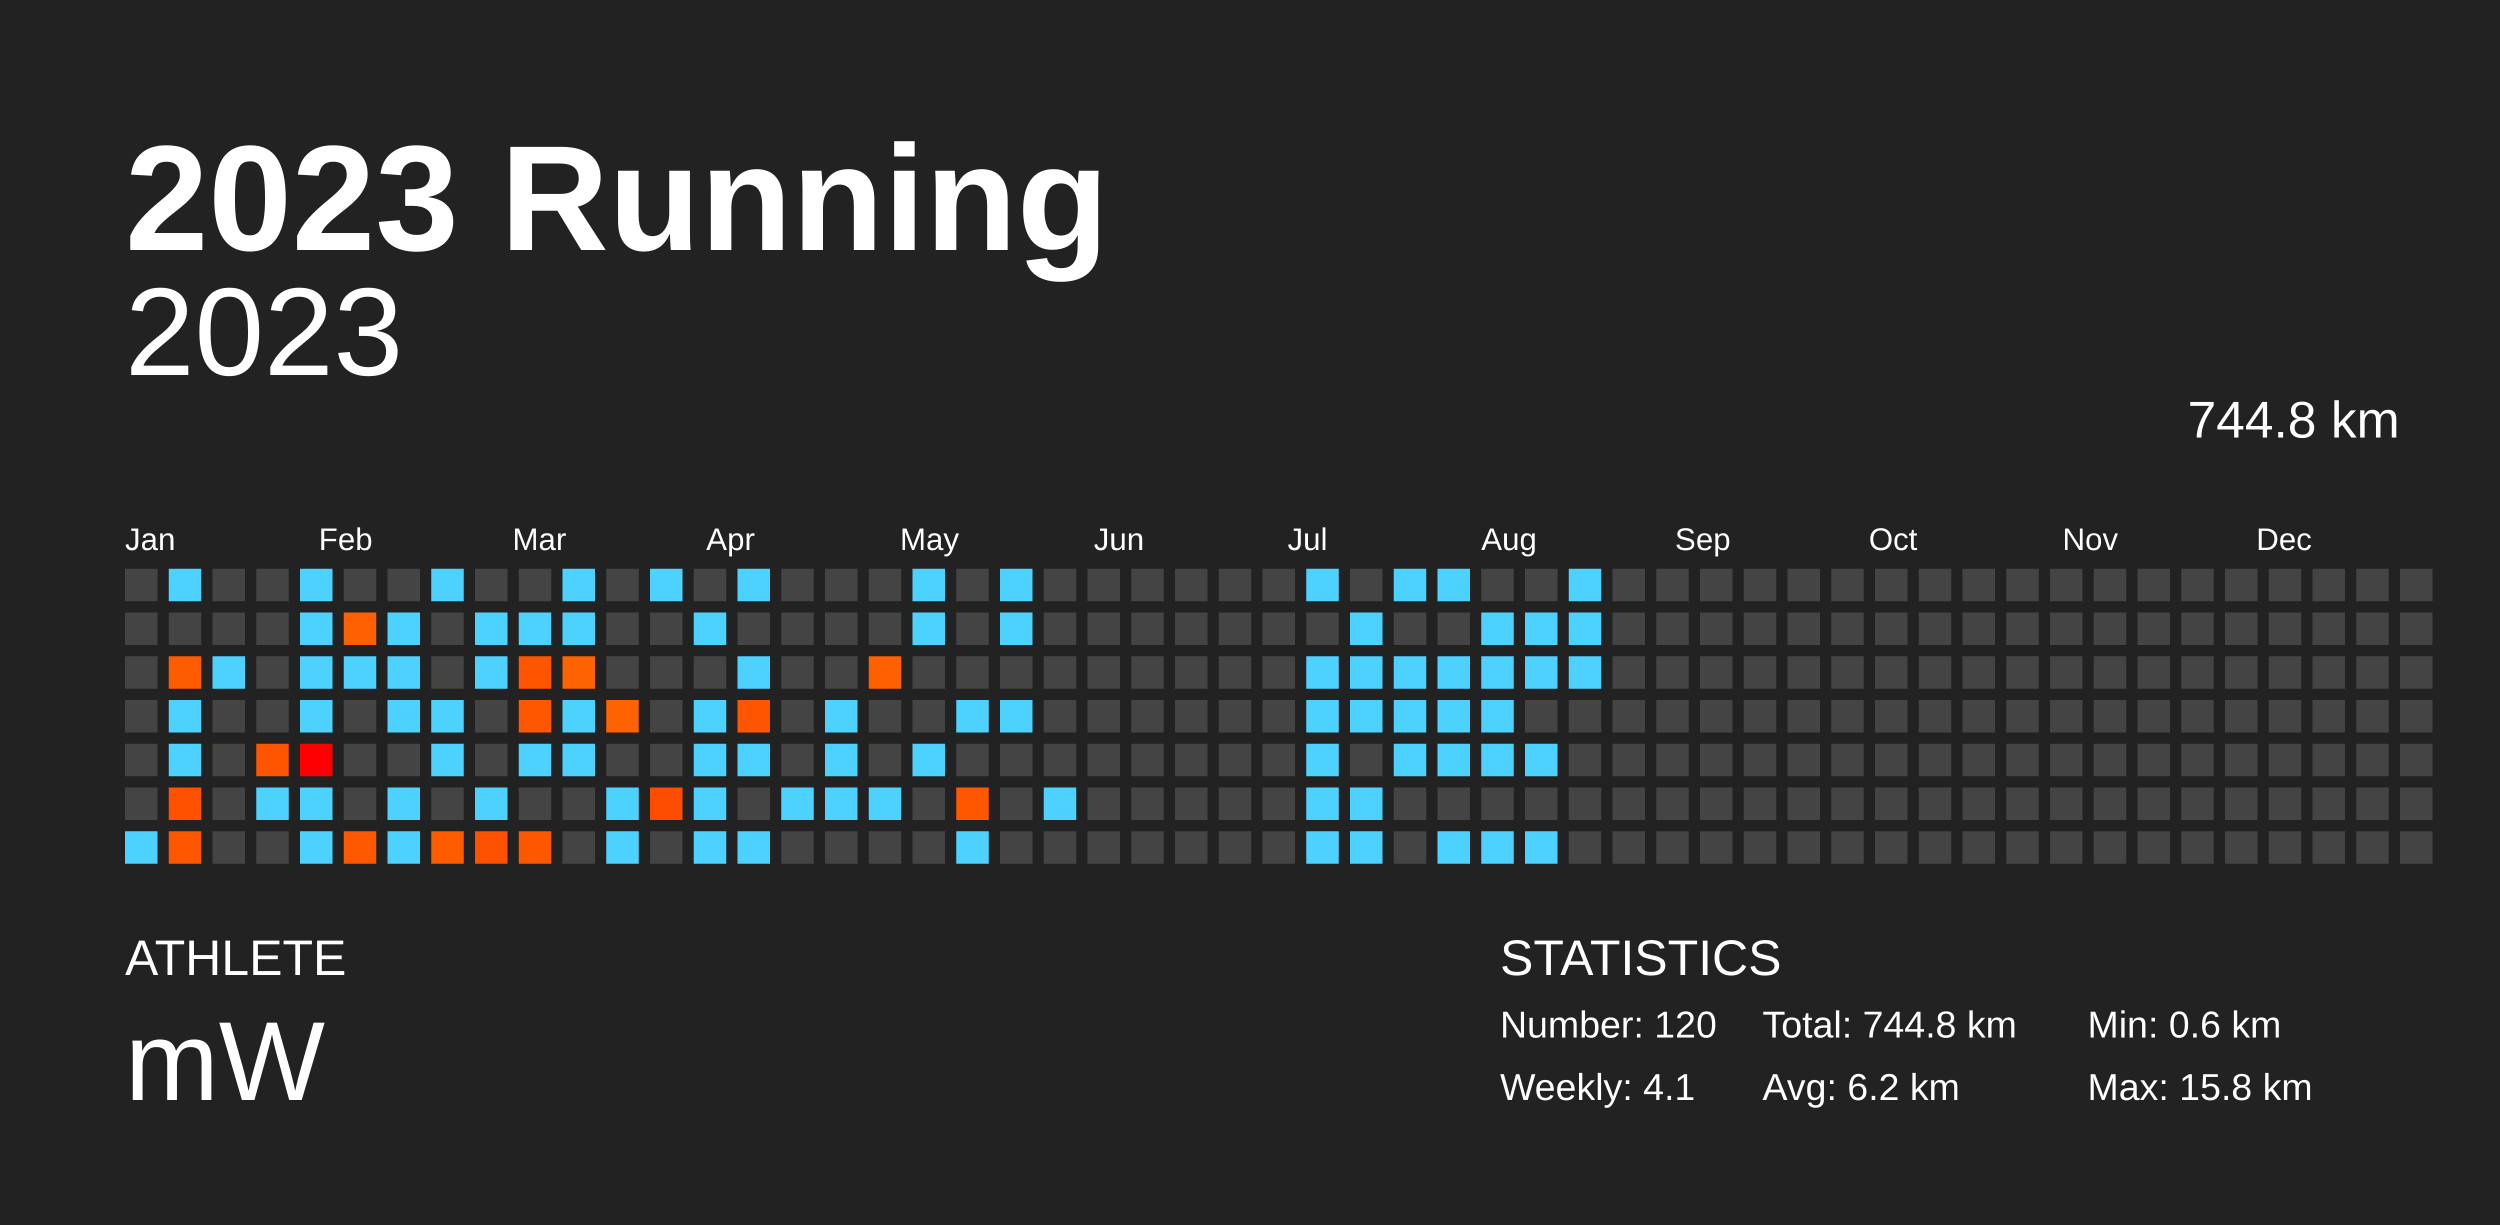
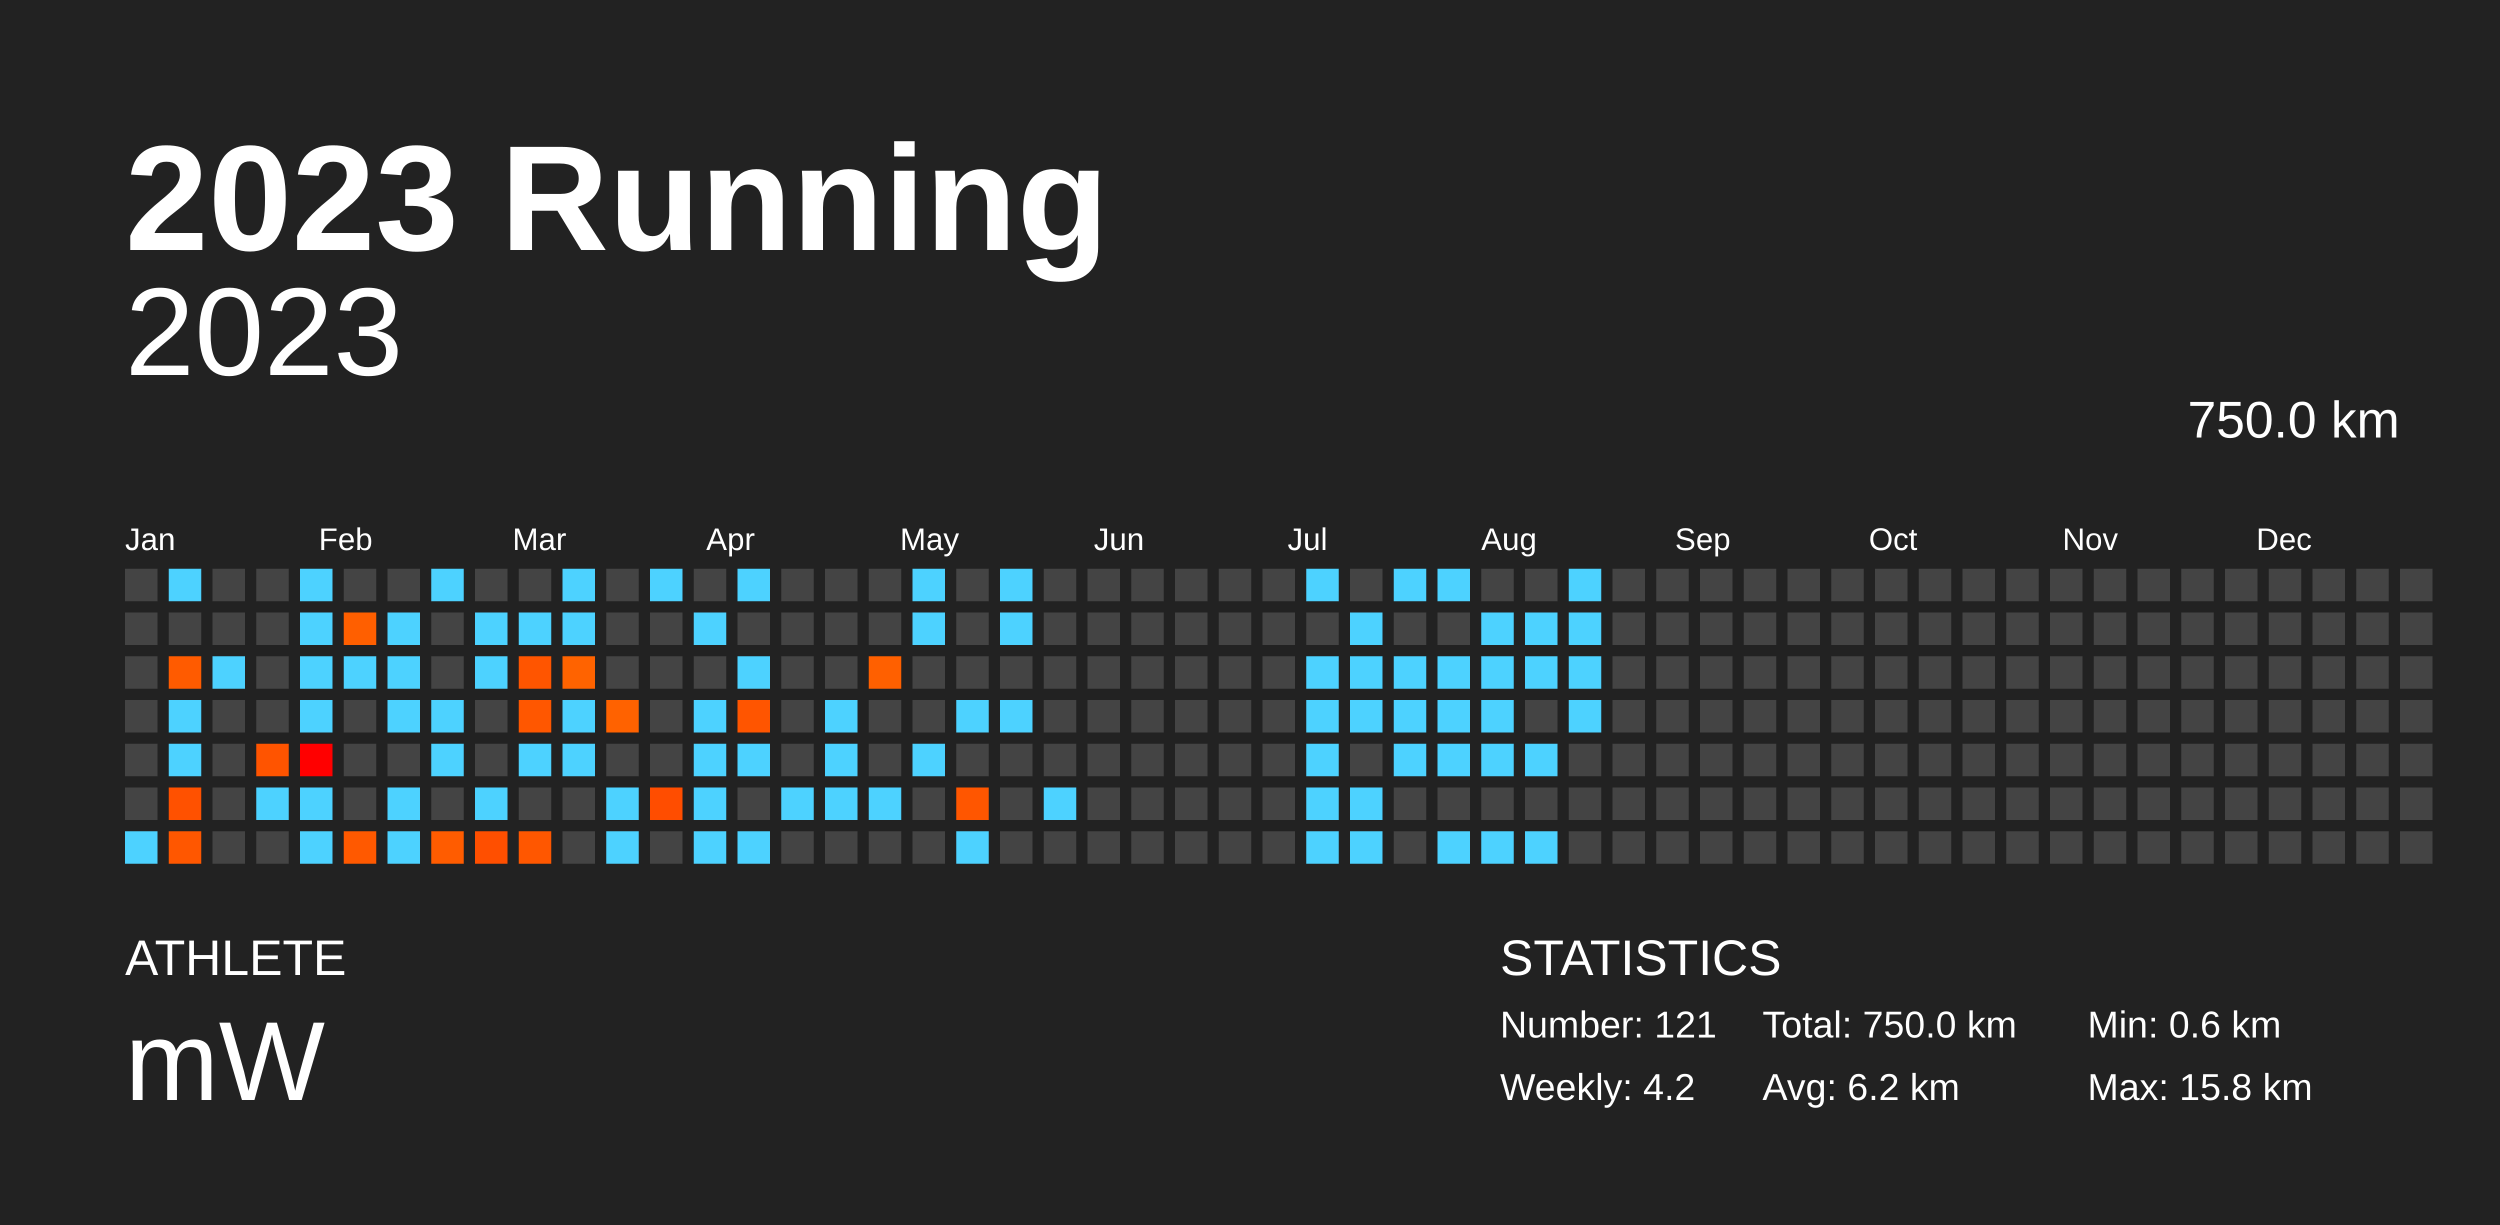
<svg xmlns="http://www.w3.org/2000/svg" baseProfile="full" height="98mm" version="1.1" viewBox="0,0,200,98" width="200mm">
  <defs />
  <rect fill="#222222" height="98" width="200" x="0" y="0" />
  <text fill="#FFFFFF" style="font-size:12px; font-family:Arial; font-weight:bold;" x="10" y="20">2023 Running</text>
  <text fill="#FFFFFF" style="font-size:4px; font-family:Arial" x="10" y="78">ATHLETE</text>
  <text fill="#FFFFFF" style="font-size:9px; font-family:Arial" x="10" y="88">mW</text>
  <text fill="#FFFFFF" style="font-size:4px; font-family:Arial" x="120" y="78">STATISTICS</text>
-   <text fill="#FFFFFF" style="font-size:3px; font-family:Arial" x="120" y="83">Number: 120</text>
-   <text fill="#FFFFFF" style="font-size:3px; font-family:Arial" x="120" y="88">Weekly: 4.1</text>
-   <text fill="#FFFFFF" style="font-size:3px; font-family:Arial" x="141" y="83">Total: 744.8 km</text>
+   <text fill="#FFFFFF" style="font-size:3px; font-family:Arial" x="120" y="83">Number: 121</text>
+   <text fill="#FFFFFF" style="font-size:3px; font-family:Arial" x="120" y="88">Weekly: 4.2</text>
+   <text fill="#FFFFFF" style="font-size:3px; font-family:Arial" x="141" y="83">Total: 750.0 km</text>
  <text fill="#FFFFFF" style="font-size:3px; font-family:Arial" x="141" y="88">Avg: 6.2 km</text>
  <text fill="#FFFFFF" style="font-size:3px; font-family:Arial" x="167" y="83">Min: 0.6 km</text>
  <text fill="#FFFFFF" style="font-size:3px; font-family:Arial" x="167" y="88">Max: 15.8 km</text>
  <text alignment-baseline="hanging" fill="#FFFFFF" style="font-size:10.0px; font-family:Arial;" x="10" y="30">2023</text>
-   <text alignment-baseline="hanging" fill="#FFFFFF" style="font-size:4.125px; font-family:Arial;" x="175" y="35">744.8 km</text>
+   <text alignment-baseline="hanging" fill="#FFFFFF" style="font-size:4.125px; font-family:Arial;" x="175" y="35">750.0 km</text>
  <text fill="#FFFFFF" style="font-size:2.5px; font-family:Arial" x="10.0" y="44">Jan</text>
  <text fill="#FFFFFF" style="font-size:2.5px; font-family:Arial" x="25.5" y="44">Feb</text>
  <text fill="#FFFFFF" style="font-size:2.5px; font-family:Arial" x="41.0" y="44">Mar</text>
  <text fill="#FFFFFF" style="font-size:2.5px; font-family:Arial" x="56.5" y="44">Apr</text>
  <text fill="#FFFFFF" style="font-size:2.5px; font-family:Arial" x="72.0" y="44">May</text>
  <text fill="#FFFFFF" style="font-size:2.5px; font-family:Arial" x="87.5" y="44">Jun</text>
  <text fill="#FFFFFF" style="font-size:2.5px; font-family:Arial" x="103.0" y="44">Jul</text>
  <text fill="#FFFFFF" style="font-size:2.5px; font-family:Arial" x="118.5" y="44">Aug</text>
  <text fill="#FFFFFF" style="font-size:2.5px; font-family:Arial" x="134.0" y="44">Sep</text>
  <text fill="#FFFFFF" style="font-size:2.5px; font-family:Arial" x="149.5" y="44">Oct</text>
  <text fill="#FFFFFF" style="font-size:2.5px; font-family:Arial" x="165.0" y="44">Nov</text>
  <text fill="#FFFFFF" style="font-size:2.5px; font-family:Arial" x="180.5" y="44">Dec</text>
  <rect fill="#444444" height="2.6" width="2.6" x="10.0" y="45.5" />
  <rect fill="#444444" height="2.6" width="2.6" x="10.0" y="49.0" />
  <rect fill="#444444" height="2.6" width="2.6" x="10.0" y="52.5" />
  <rect fill="#444444" height="2.6" width="2.6" x="10.0" y="56.0" />
  <rect fill="#444444" height="2.6" width="2.6" x="10.0" y="59.5" />
  <rect fill="#444444" height="2.6" width="2.6" x="10.0" y="63.0" />
  <rect fill="#4dd2ff" height="2.6" width="2.6" x="10.0" y="66.5" />
  <rect fill="#4dd2ff" height="2.6" width="2.6" x="13.5" y="45.5" />
  <rect fill="#444444" height="2.6" width="2.6" x="13.5" y="49.0" />
  <rect fill="#ff5b00" height="2.6" width="2.6" x="13.5" y="52.5" />
  <rect fill="#4dd2ff" height="2.6" width="2.6" x="13.5" y="56.0" />
  <rect fill="#4dd2ff" height="2.6" width="2.6" x="13.5" y="59.5" />
  <rect fill="#ff5100" height="2.6" width="2.6" x="13.5" y="63.0" />
  <rect fill="#ff5700" height="2.6" width="2.6" x="13.5" y="66.5" />
  <rect fill="#444444" height="2.6" width="2.6" x="17.0" y="45.5" />
  <rect fill="#444444" height="2.6" width="2.6" x="17.0" y="49.0" />
  <rect fill="#4dd2ff" height="2.6" width="2.6" x="17.0" y="52.5" />
  <rect fill="#444444" height="2.6" width="2.6" x="17.0" y="56.0" />
  <rect fill="#444444" height="2.6" width="2.6" x="17.0" y="59.5" />
  <rect fill="#444444" height="2.6" width="2.6" x="17.0" y="63.0" />
  <rect fill="#444444" height="2.6" width="2.6" x="17.0" y="66.5" />
  <rect fill="#444444" height="2.6" width="2.6" x="20.5" y="45.5" />
  <rect fill="#444444" height="2.6" width="2.6" x="20.5" y="49.0" />
  <rect fill="#444444" height="2.6" width="2.6" x="20.5" y="52.5" />
  <rect fill="#444444" height="2.6" width="2.6" x="20.5" y="56.0" />
  <rect fill="#ff5400" height="2.6" width="2.6" x="20.5" y="59.5" />
  <rect fill="#4dd2ff" height="2.6" width="2.6" x="20.5" y="63.0" />
  <rect fill="#444444" height="2.6" width="2.6" x="20.5" y="66.5" />
  <rect fill="#4dd2ff" height="2.6" width="2.6" x="24.0" y="45.5" />
  <rect fill="#4dd2ff" height="2.6" width="2.6" x="24.0" y="49.0" />
  <rect fill="#4dd2ff" height="2.6" width="2.6" x="24.0" y="52.5" />
  <rect fill="#4dd2ff" height="2.6" width="2.6" x="24.0" y="56.0" />
  <rect fill="#ff0000" height="2.6" width="2.6" x="24.0" y="59.5" />
  <rect fill="#4dd2ff" height="2.6" width="2.6" x="24.0" y="63.0" />
  <rect fill="#4dd2ff" height="2.6" width="2.6" x="24.0" y="66.5" />
  <rect fill="#444444" height="2.6" width="2.6" x="27.5" y="45.5" />
  <rect fill="#ff5f00" height="2.6" width="2.6" x="27.5" y="49.0" />
  <rect fill="#4dd2ff" height="2.6" width="2.6" x="27.5" y="52.5" />
  <rect fill="#444444" height="2.6" width="2.6" x="27.5" y="56.0" />
  <rect fill="#444444" height="2.6" width="2.6" x="27.5" y="59.5" />
  <rect fill="#444444" height="2.6" width="2.6" x="27.5" y="63.0" />
  <rect fill="#ff5900" height="2.6" width="2.6" x="27.5" y="66.5" />
  <rect fill="#444444" height="2.6" width="2.6" x="31.0" y="45.5" />
  <rect fill="#4dd2ff" height="2.6" width="2.6" x="31.0" y="49.0" />
  <rect fill="#4dd2ff" height="2.6" width="2.6" x="31.0" y="52.5" />
  <rect fill="#4dd2ff" height="2.6" width="2.6" x="31.0" y="56.0" />
  <rect fill="#444444" height="2.6" width="2.6" x="31.0" y="59.5" />
  <rect fill="#4dd2ff" height="2.6" width="2.6" x="31.0" y="63.0" />
  <rect fill="#4dd2ff" height="2.6" width="2.6" x="31.0" y="66.5" />
  <rect fill="#4dd2ff" height="2.6" width="2.6" x="34.5" y="45.5" />
  <rect fill="#444444" height="2.6" width="2.6" x="34.5" y="49.0" />
  <rect fill="#444444" height="2.6" width="2.6" x="34.5" y="52.5" />
  <rect fill="#4dd2ff" height="2.6" width="2.6" x="34.5" y="56.0" />
  <rect fill="#4dd2ff" height="2.6" width="2.6" x="34.5" y="59.5" />
  <rect fill="#444444" height="2.6" width="2.6" x="34.5" y="63.0" />
  <rect fill="#ff5c00" height="2.6" width="2.6" x="34.5" y="66.5" />
  <rect fill="#444444" height="2.6" width="2.6" x="38.0" y="45.5" />
  <rect fill="#4dd2ff" height="2.6" width="2.6" x="38.0" y="49.0" />
  <rect fill="#4dd2ff" height="2.6" width="2.6" x="38.0" y="52.5" />
  <rect fill="#444444" height="2.6" width="2.6" x="38.0" y="56.0" />
  <rect fill="#444444" height="2.6" width="2.6" x="38.0" y="59.5" />
  <rect fill="#4dd2ff" height="2.6" width="2.6" x="38.0" y="63.0" />
  <rect fill="#ff4f00" height="2.6" width="2.6" x="38.0" y="66.5" />
  <rect fill="#444444" height="2.6" width="2.6" x="41.5" y="45.5" />
  <rect fill="#4dd2ff" height="2.6" width="2.6" x="41.5" y="49.0" />
  <rect fill="#ff5500" height="2.6" width="2.6" x="41.5" y="52.5" />
  <rect fill="#ff5700" height="2.6" width="2.6" x="41.5" y="56.0" />
  <rect fill="#4dd2ff" height="2.6" width="2.6" x="41.5" y="59.5" />
  <rect fill="#444444" height="2.6" width="2.6" x="41.5" y="63.0" />
  <rect fill="#ff5700" height="2.6" width="2.6" x="41.5" y="66.5" />
  <rect fill="#4dd2ff" height="2.6" width="2.6" x="45.0" y="45.5" />
  <rect fill="#4dd2ff" height="2.6" width="2.6" x="45.0" y="49.0" />
  <rect fill="#ff6300" height="2.6" width="2.6" x="45.0" y="52.5" />
  <rect fill="#4dd2ff" height="2.6" width="2.6" x="45.0" y="56.0" />
  <rect fill="#4dd2ff" height="2.6" width="2.6" x="45.0" y="59.5" />
  <rect fill="#444444" height="2.6" width="2.6" x="45.0" y="63.0" />
  <rect fill="#444444" height="2.6" width="2.6" x="45.0" y="66.5" />
  <rect fill="#444444" height="2.6" width="2.6" x="48.5" y="45.5" />
  <rect fill="#444444" height="2.6" width="2.6" x="48.5" y="49.0" />
  <rect fill="#444444" height="2.6" width="2.6" x="48.5" y="52.5" />
  <rect fill="#ff6200" height="2.6" width="2.6" x="48.5" y="56.0" />
  <rect fill="#444444" height="2.6" width="2.6" x="48.5" y="59.5" />
  <rect fill="#4dd2ff" height="2.6" width="2.6" x="48.5" y="63.0" />
  <rect fill="#4dd2ff" height="2.6" width="2.6" x="48.5" y="66.5" />
  <rect fill="#4dd2ff" height="2.6" width="2.6" x="52.0" y="45.5" />
  <rect fill="#444444" height="2.6" width="2.6" x="52.0" y="49.0" />
  <rect fill="#444444" height="2.6" width="2.6" x="52.0" y="52.5" />
  <rect fill="#444444" height="2.6" width="2.6" x="52.0" y="56.0" />
  <rect fill="#444444" height="2.6" width="2.6" x="52.0" y="59.5" />
  <rect fill="#ff4d00" height="2.6" width="2.6" x="52.0" y="63.0" />
  <rect fill="#444444" height="2.6" width="2.6" x="52.0" y="66.5" />
  <rect fill="#444444" height="2.6" width="2.6" x="55.5" y="45.5" />
  <rect fill="#4dd2ff" height="2.6" width="2.6" x="55.5" y="49.0" />
  <rect fill="#444444" height="2.6" width="2.6" x="55.5" y="52.5" />
  <rect fill="#4dd2ff" height="2.6" width="2.6" x="55.5" y="56.0" />
  <rect fill="#4dd2ff" height="2.6" width="2.6" x="55.5" y="59.5" />
  <rect fill="#4dd2ff" height="2.6" width="2.6" x="55.5" y="63.0" />
  <rect fill="#4dd2ff" height="2.6" width="2.6" x="55.5" y="66.5" />
  <rect fill="#4dd2ff" height="2.6" width="2.6" x="59.0" y="45.5" />
  <rect fill="#444444" height="2.6" width="2.6" x="59.0" y="49.0" />
  <rect fill="#4dd2ff" height="2.6" width="2.6" x="59.0" y="52.5" />
  <rect fill="#ff5500" height="2.6" width="2.6" x="59.0" y="56.0" />
  <rect fill="#4dd2ff" height="2.6" width="2.6" x="59.0" y="59.5" />
  <rect fill="#444444" height="2.6" width="2.6" x="59.0" y="63.0" />
  <rect fill="#4dd2ff" height="2.6" width="2.6" x="59.0" y="66.5" />
  <rect fill="#444444" height="2.6" width="2.6" x="62.5" y="45.5" />
  <rect fill="#444444" height="2.6" width="2.6" x="62.5" y="49.0" />
  <rect fill="#444444" height="2.6" width="2.6" x="62.5" y="52.5" />
  <rect fill="#444444" height="2.6" width="2.6" x="62.5" y="56.0" />
  <rect fill="#444444" height="2.6" width="2.6" x="62.5" y="59.5" />
  <rect fill="#4dd2ff" height="2.6" width="2.6" x="62.5" y="63.0" />
  <rect fill="#444444" height="2.6" width="2.6" x="62.5" y="66.5" />
  <rect fill="#444444" height="2.6" width="2.6" x="66.0" y="45.5" />
  <rect fill="#444444" height="2.6" width="2.6" x="66.0" y="49.0" />
  <rect fill="#444444" height="2.6" width="2.6" x="66.0" y="52.5" />
  <rect fill="#4dd2ff" height="2.6" width="2.6" x="66.0" y="56.0" />
  <rect fill="#4dd2ff" height="2.6" width="2.6" x="66.0" y="59.5" />
  <rect fill="#4dd2ff" height="2.6" width="2.6" x="66.0" y="63.0" />
  <rect fill="#444444" height="2.6" width="2.6" x="66.0" y="66.5" />
  <rect fill="#444444" height="2.6" width="2.6" x="69.5" y="45.5" />
  <rect fill="#444444" height="2.6" width="2.6" x="69.5" y="49.0" />
  <rect fill="#ff6000" height="2.6" width="2.6" x="69.5" y="52.5" />
  <rect fill="#444444" height="2.6" width="2.6" x="69.5" y="56.0" />
  <rect fill="#444444" height="2.6" width="2.6" x="69.5" y="59.5" />
  <rect fill="#4dd2ff" height="2.6" width="2.6" x="69.5" y="63.0" />
  <rect fill="#444444" height="2.6" width="2.6" x="69.5" y="66.5" />
  <rect fill="#4dd2ff" height="2.6" width="2.6" x="73.0" y="45.5" />
  <rect fill="#4dd2ff" height="2.6" width="2.6" x="73.0" y="49.0" />
  <rect fill="#444444" height="2.6" width="2.6" x="73.0" y="52.5" />
  <rect fill="#444444" height="2.6" width="2.6" x="73.0" y="56.0" />
  <rect fill="#4dd2ff" height="2.6" width="2.6" x="73.0" y="59.5" />
  <rect fill="#444444" height="2.6" width="2.6" x="73.0" y="63.0" />
  <rect fill="#444444" height="2.6" width="2.6" x="73.0" y="66.5" />
  <rect fill="#444444" height="2.6" width="2.6" x="76.5" y="45.5" />
  <rect fill="#444444" height="2.6" width="2.6" x="76.5" y="49.0" />
  <rect fill="#444444" height="2.6" width="2.6" x="76.5" y="52.5" />
  <rect fill="#4dd2ff" height="2.6" width="2.6" x="76.5" y="56.0" />
  <rect fill="#444444" height="2.6" width="2.6" x="76.5" y="59.5" />
  <rect fill="#ff5600" height="2.6" width="2.6" x="76.5" y="63.0" />
  <rect fill="#4dd2ff" height="2.6" width="2.6" x="76.5" y="66.5" />
  <rect fill="#4dd2ff" height="2.6" width="2.6" x="80.0" y="45.5" />
  <rect fill="#4dd2ff" height="2.6" width="2.6" x="80.0" y="49.0" />
  <rect fill="#444444" height="2.6" width="2.6" x="80.0" y="52.5" />
  <rect fill="#4dd2ff" height="2.6" width="2.6" x="80.0" y="56.0" />
  <rect fill="#444444" height="2.6" width="2.6" x="80.0" y="59.5" />
  <rect fill="#444444" height="2.6" width="2.6" x="80.0" y="63.0" />
  <rect fill="#444444" height="2.6" width="2.6" x="80.0" y="66.5" />
  <rect fill="#444444" height="2.6" width="2.6" x="83.5" y="45.5" />
  <rect fill="#444444" height="2.6" width="2.6" x="83.5" y="49.0" />
  <rect fill="#444444" height="2.6" width="2.6" x="83.5" y="52.5" />
  <rect fill="#444444" height="2.6" width="2.6" x="83.5" y="56.0" />
  <rect fill="#444444" height="2.6" width="2.6" x="83.5" y="59.5" />
  <rect fill="#4dd2ff" height="2.6" width="2.6" x="83.5" y="63.0" />
  <rect fill="#444444" height="2.6" width="2.6" x="83.5" y="66.5" />
  <rect fill="#444444" height="2.6" width="2.6" x="87.0" y="45.5" />
  <rect fill="#444444" height="2.6" width="2.6" x="87.0" y="49.0" />
  <rect fill="#444444" height="2.6" width="2.6" x="87.0" y="52.5" />
  <rect fill="#444444" height="2.6" width="2.6" x="87.0" y="56.0" />
  <rect fill="#444444" height="2.6" width="2.6" x="87.0" y="59.5" />
  <rect fill="#444444" height="2.6" width="2.6" x="87.0" y="63.0" />
  <rect fill="#444444" height="2.6" width="2.6" x="87.0" y="66.5" />
  <rect fill="#444444" height="2.6" width="2.6" x="90.5" y="45.5" />
  <rect fill="#444444" height="2.6" width="2.6" x="90.5" y="49.0" />
  <rect fill="#444444" height="2.6" width="2.6" x="90.5" y="52.5" />
  <rect fill="#444444" height="2.6" width="2.6" x="90.5" y="56.0" />
  <rect fill="#444444" height="2.6" width="2.6" x="90.5" y="59.5" />
  <rect fill="#444444" height="2.6" width="2.6" x="90.5" y="63.0" />
  <rect fill="#444444" height="2.6" width="2.6" x="90.5" y="66.5" />
  <rect fill="#444444" height="2.6" width="2.6" x="94.0" y="45.5" />
  <rect fill="#444444" height="2.6" width="2.6" x="94.0" y="49.0" />
  <rect fill="#444444" height="2.6" width="2.6" x="94.0" y="52.5" />
  <rect fill="#444444" height="2.6" width="2.6" x="94.0" y="56.0" />
  <rect fill="#444444" height="2.6" width="2.6" x="94.0" y="59.5" />
  <rect fill="#444444" height="2.6" width="2.6" x="94.0" y="63.0" />
  <rect fill="#444444" height="2.6" width="2.6" x="94.0" y="66.5" />
  <rect fill="#444444" height="2.6" width="2.6" x="97.5" y="45.5" />
  <rect fill="#444444" height="2.6" width="2.6" x="97.5" y="49.0" />
  <rect fill="#444444" height="2.6" width="2.6" x="97.5" y="52.5" />
  <rect fill="#444444" height="2.6" width="2.6" x="97.5" y="56.0" />
  <rect fill="#444444" height="2.6" width="2.6" x="97.5" y="59.5" />
  <rect fill="#444444" height="2.6" width="2.6" x="97.5" y="63.0" />
  <rect fill="#444444" height="2.6" width="2.6" x="97.5" y="66.5" />
  <rect fill="#444444" height="2.6" width="2.6" x="101.0" y="45.5" />
  <rect fill="#444444" height="2.6" width="2.6" x="101.0" y="49.0" />
  <rect fill="#444444" height="2.6" width="2.6" x="101.0" y="52.5" />
  <rect fill="#444444" height="2.6" width="2.6" x="101.0" y="56.0" />
  <rect fill="#444444" height="2.6" width="2.6" x="101.0" y="59.5" />
  <rect fill="#444444" height="2.6" width="2.6" x="101.0" y="63.0" />
  <rect fill="#444444" height="2.6" width="2.6" x="101.0" y="66.5" />
  <rect fill="#4dd2ff" height="2.6" width="2.6" x="104.5" y="45.5" />
  <rect fill="#444444" height="2.6" width="2.6" x="104.5" y="49.0" />
  <rect fill="#4dd2ff" height="2.6" width="2.6" x="104.5" y="52.5" />
  <rect fill="#4dd2ff" height="2.6" width="2.6" x="104.5" y="56.0" />
  <rect fill="#4dd2ff" height="2.6" width="2.6" x="104.5" y="59.5" />
  <rect fill="#4dd2ff" height="2.6" width="2.6" x="104.5" y="63.0" />
  <rect fill="#4dd2ff" height="2.6" width="2.6" x="104.5" y="66.5" />
  <rect fill="#444444" height="2.6" width="2.6" x="108.0" y="45.5" />
  <rect fill="#4dd2ff" height="2.6" width="2.6" x="108.0" y="49.0" />
  <rect fill="#4dd2ff" height="2.6" width="2.6" x="108.0" y="52.5" />
  <rect fill="#4dd2ff" height="2.6" width="2.6" x="108.0" y="56.0" />
  <rect fill="#444444" height="2.6" width="2.6" x="108.0" y="59.5" />
  <rect fill="#4dd2ff" height="2.6" width="2.6" x="108.0" y="63.0" />
  <rect fill="#4dd2ff" height="2.6" width="2.6" x="108.0" y="66.5" />
  <rect fill="#4dd2ff" height="2.6" width="2.6" x="111.5" y="45.5" />
  <rect fill="#444444" height="2.6" width="2.6" x="111.5" y="49.0" />
  <rect fill="#4dd2ff" height="2.6" width="2.6" x="111.5" y="52.5" />
  <rect fill="#4dd2ff" height="2.6" width="2.6" x="111.5" y="56.0" />
  <rect fill="#4dd2ff" height="2.6" width="2.6" x="111.5" y="59.5" />
  <rect fill="#444444" height="2.6" width="2.6" x="111.5" y="63.0" />
  <rect fill="#444444" height="2.6" width="2.6" x="111.5" y="66.5" />
  <rect fill="#4dd2ff" height="2.6" width="2.6" x="115.0" y="45.5" />
  <rect fill="#444444" height="2.6" width="2.6" x="115.0" y="49.0" />
  <rect fill="#4dd2ff" height="2.6" width="2.6" x="115.0" y="52.5" />
  <rect fill="#4dd2ff" height="2.6" width="2.6" x="115.0" y="56.0" />
  <rect fill="#4dd2ff" height="2.6" width="2.6" x="115.0" y="59.5" />
  <rect fill="#444444" height="2.6" width="2.6" x="115.0" y="63.0" />
  <rect fill="#4dd2ff" height="2.6" width="2.6" x="115.0" y="66.5" />
  <rect fill="#444444" height="2.6" width="2.6" x="118.5" y="45.5" />
  <rect fill="#4dd2ff" height="2.6" width="2.6" x="118.5" y="49.0" />
  <rect fill="#4dd2ff" height="2.6" width="2.6" x="118.5" y="52.5" />
  <rect fill="#4dd2ff" height="2.6" width="2.6" x="118.5" y="56.0" />
  <rect fill="#4dd2ff" height="2.6" width="2.6" x="118.5" y="59.5" />
  <rect fill="#444444" height="2.6" width="2.6" x="118.5" y="63.0" />
  <rect fill="#4dd2ff" height="2.6" width="2.6" x="118.5" y="66.5" />
  <rect fill="#444444" height="2.6" width="2.6" x="122.0" y="45.5" />
  <rect fill="#4dd2ff" height="2.6" width="2.6" x="122.0" y="49.0" />
  <rect fill="#4dd2ff" height="2.6" width="2.6" x="122.0" y="52.5" />
  <rect fill="#444444" height="2.6" width="2.6" x="122.0" y="56.0" />
  <rect fill="#4dd2ff" height="2.6" width="2.6" x="122.0" y="59.5" />
  <rect fill="#444444" height="2.6" width="2.6" x="122.0" y="63.0" />
  <rect fill="#4dd2ff" height="2.6" width="2.6" x="122.0" y="66.5" />
  <rect fill="#4dd2ff" height="2.6" width="2.6" x="125.5" y="45.5" />
  <rect fill="#4dd2ff" height="2.6" width="2.6" x="125.5" y="49.0" />
  <rect fill="#4dd2ff" height="2.6" width="2.6" x="125.5" y="52.5" />
-   <rect fill="#444444" height="2.6" width="2.6" x="125.5" y="56.0" />
+   <rect fill="#4dd2ff" height="2.6" width="2.6" x="125.5" y="56.0" />
  <rect fill="#444444" height="2.6" width="2.6" x="125.5" y="59.5" />
  <rect fill="#444444" height="2.6" width="2.6" x="125.5" y="63.0" />
  <rect fill="#444444" height="2.6" width="2.6" x="125.5" y="66.5" />
  <rect fill="#444444" height="2.6" width="2.6" x="129.0" y="45.5" />
  <rect fill="#444444" height="2.6" width="2.6" x="129.0" y="49.0" />
  <rect fill="#444444" height="2.6" width="2.6" x="129.0" y="52.5" />
  <rect fill="#444444" height="2.6" width="2.6" x="129.0" y="56.0" />
  <rect fill="#444444" height="2.6" width="2.6" x="129.0" y="59.5" />
  <rect fill="#444444" height="2.6" width="2.6" x="129.0" y="63.0" />
  <rect fill="#444444" height="2.6" width="2.6" x="129.0" y="66.5" />
  <rect fill="#444444" height="2.6" width="2.6" x="132.5" y="45.5" />
  <rect fill="#444444" height="2.6" width="2.6" x="132.5" y="49.0" />
  <rect fill="#444444" height="2.6" width="2.6" x="132.5" y="52.5" />
  <rect fill="#444444" height="2.6" width="2.6" x="132.5" y="56.0" />
  <rect fill="#444444" height="2.6" width="2.6" x="132.5" y="59.5" />
  <rect fill="#444444" height="2.6" width="2.6" x="132.5" y="63.0" />
  <rect fill="#444444" height="2.6" width="2.6" x="132.5" y="66.5" />
  <rect fill="#444444" height="2.6" width="2.6" x="136.0" y="45.5" />
  <rect fill="#444444" height="2.6" width="2.6" x="136.0" y="49.0" />
  <rect fill="#444444" height="2.6" width="2.6" x="136.0" y="52.5" />
  <rect fill="#444444" height="2.6" width="2.6" x="136.0" y="56.0" />
  <rect fill="#444444" height="2.6" width="2.6" x="136.0" y="59.5" />
  <rect fill="#444444" height="2.6" width="2.6" x="136.0" y="63.0" />
  <rect fill="#444444" height="2.6" width="2.6" x="136.0" y="66.5" />
  <rect fill="#444444" height="2.6" width="2.6" x="139.5" y="45.5" />
  <rect fill="#444444" height="2.6" width="2.6" x="139.5" y="49.0" />
  <rect fill="#444444" height="2.6" width="2.6" x="139.5" y="52.5" />
  <rect fill="#444444" height="2.6" width="2.6" x="139.5" y="56.0" />
  <rect fill="#444444" height="2.6" width="2.6" x="139.5" y="59.5" />
  <rect fill="#444444" height="2.6" width="2.6" x="139.5" y="63.0" />
  <rect fill="#444444" height="2.6" width="2.6" x="139.5" y="66.5" />
  <rect fill="#444444" height="2.6" width="2.6" x="143.0" y="45.5" />
  <rect fill="#444444" height="2.6" width="2.6" x="143.0" y="49.0" />
  <rect fill="#444444" height="2.6" width="2.6" x="143.0" y="52.5" />
  <rect fill="#444444" height="2.6" width="2.6" x="143.0" y="56.0" />
  <rect fill="#444444" height="2.6" width="2.6" x="143.0" y="59.5" />
  <rect fill="#444444" height="2.6" width="2.6" x="143.0" y="63.0" />
  <rect fill="#444444" height="2.6" width="2.6" x="143.0" y="66.5" />
  <rect fill="#444444" height="2.6" width="2.6" x="146.5" y="45.5" />
  <rect fill="#444444" height="2.6" width="2.6" x="146.5" y="49.0" />
  <rect fill="#444444" height="2.6" width="2.6" x="146.5" y="52.5" />
  <rect fill="#444444" height="2.6" width="2.6" x="146.5" y="56.0" />
  <rect fill="#444444" height="2.6" width="2.6" x="146.5" y="59.5" />
  <rect fill="#444444" height="2.6" width="2.6" x="146.5" y="63.0" />
  <rect fill="#444444" height="2.6" width="2.6" x="146.5" y="66.5" />
  <rect fill="#444444" height="2.6" width="2.6" x="150.0" y="45.5" />
  <rect fill="#444444" height="2.6" width="2.6" x="150.0" y="49.0" />
  <rect fill="#444444" height="2.6" width="2.6" x="150.0" y="52.5" />
  <rect fill="#444444" height="2.6" width="2.6" x="150.0" y="56.0" />
  <rect fill="#444444" height="2.6" width="2.6" x="150.0" y="59.5" />
  <rect fill="#444444" height="2.6" width="2.6" x="150.0" y="63.0" />
  <rect fill="#444444" height="2.6" width="2.6" x="150.0" y="66.5" />
  <rect fill="#444444" height="2.6" width="2.6" x="153.5" y="45.5" />
  <rect fill="#444444" height="2.6" width="2.6" x="153.5" y="49.0" />
  <rect fill="#444444" height="2.6" width="2.6" x="153.5" y="52.5" />
  <rect fill="#444444" height="2.6" width="2.6" x="153.5" y="56.0" />
  <rect fill="#444444" height="2.6" width="2.6" x="153.5" y="59.5" />
  <rect fill="#444444" height="2.6" width="2.6" x="153.5" y="63.0" />
  <rect fill="#444444" height="2.6" width="2.6" x="153.5" y="66.5" />
  <rect fill="#444444" height="2.6" width="2.6" x="157.0" y="45.5" />
  <rect fill="#444444" height="2.6" width="2.6" x="157.0" y="49.0" />
  <rect fill="#444444" height="2.6" width="2.6" x="157.0" y="52.5" />
  <rect fill="#444444" height="2.6" width="2.6" x="157.0" y="56.0" />
  <rect fill="#444444" height="2.6" width="2.6" x="157.0" y="59.5" />
  <rect fill="#444444" height="2.6" width="2.6" x="157.0" y="63.0" />
  <rect fill="#444444" height="2.6" width="2.6" x="157.0" y="66.5" />
  <rect fill="#444444" height="2.6" width="2.6" x="160.5" y="45.5" />
  <rect fill="#444444" height="2.6" width="2.6" x="160.5" y="49.0" />
  <rect fill="#444444" height="2.6" width="2.6" x="160.5" y="52.5" />
  <rect fill="#444444" height="2.6" width="2.6" x="160.5" y="56.0" />
  <rect fill="#444444" height="2.6" width="2.6" x="160.5" y="59.5" />
  <rect fill="#444444" height="2.6" width="2.6" x="160.5" y="63.0" />
  <rect fill="#444444" height="2.6" width="2.6" x="160.5" y="66.5" />
  <rect fill="#444444" height="2.6" width="2.6" x="164.0" y="45.5" />
  <rect fill="#444444" height="2.6" width="2.6" x="164.0" y="49.0" />
  <rect fill="#444444" height="2.6" width="2.6" x="164.0" y="52.5" />
  <rect fill="#444444" height="2.6" width="2.6" x="164.0" y="56.0" />
  <rect fill="#444444" height="2.6" width="2.6" x="164.0" y="59.5" />
  <rect fill="#444444" height="2.6" width="2.6" x="164.0" y="63.0" />
  <rect fill="#444444" height="2.6" width="2.6" x="164.0" y="66.5" />
  <rect fill="#444444" height="2.6" width="2.6" x="167.5" y="45.5" />
  <rect fill="#444444" height="2.6" width="2.6" x="167.5" y="49.0" />
  <rect fill="#444444" height="2.6" width="2.6" x="167.5" y="52.5" />
  <rect fill="#444444" height="2.6" width="2.6" x="167.5" y="56.0" />
  <rect fill="#444444" height="2.6" width="2.6" x="167.5" y="59.5" />
  <rect fill="#444444" height="2.6" width="2.6" x="167.5" y="63.0" />
  <rect fill="#444444" height="2.6" width="2.6" x="167.5" y="66.5" />
  <rect fill="#444444" height="2.6" width="2.6" x="171.0" y="45.5" />
  <rect fill="#444444" height="2.6" width="2.6" x="171.0" y="49.0" />
  <rect fill="#444444" height="2.6" width="2.6" x="171.0" y="52.5" />
  <rect fill="#444444" height="2.6" width="2.6" x="171.0" y="56.0" />
  <rect fill="#444444" height="2.6" width="2.6" x="171.0" y="59.5" />
  <rect fill="#444444" height="2.6" width="2.6" x="171.0" y="63.0" />
  <rect fill="#444444" height="2.6" width="2.6" x="171.0" y="66.5" />
  <rect fill="#444444" height="2.6" width="2.6" x="174.5" y="45.5" />
  <rect fill="#444444" height="2.6" width="2.6" x="174.5" y="49.0" />
  <rect fill="#444444" height="2.6" width="2.6" x="174.5" y="52.5" />
  <rect fill="#444444" height="2.6" width="2.6" x="174.5" y="56.0" />
  <rect fill="#444444" height="2.6" width="2.6" x="174.5" y="59.5" />
  <rect fill="#444444" height="2.6" width="2.6" x="174.5" y="63.0" />
  <rect fill="#444444" height="2.6" width="2.6" x="174.5" y="66.5" />
  <rect fill="#444444" height="2.6" width="2.6" x="178.0" y="45.5" />
  <rect fill="#444444" height="2.6" width="2.6" x="178.0" y="49.0" />
  <rect fill="#444444" height="2.6" width="2.6" x="178.0" y="52.5" />
  <rect fill="#444444" height="2.6" width="2.6" x="178.0" y="56.0" />
  <rect fill="#444444" height="2.6" width="2.6" x="178.0" y="59.5" />
  <rect fill="#444444" height="2.6" width="2.6" x="178.0" y="63.0" />
  <rect fill="#444444" height="2.6" width="2.6" x="178.0" y="66.5" />
  <rect fill="#444444" height="2.6" width="2.6" x="181.5" y="45.5" />
  <rect fill="#444444" height="2.6" width="2.6" x="181.5" y="49.0" />
  <rect fill="#444444" height="2.6" width="2.6" x="181.5" y="52.5" />
  <rect fill="#444444" height="2.6" width="2.6" x="181.5" y="56.0" />
  <rect fill="#444444" height="2.6" width="2.6" x="181.5" y="59.5" />
  <rect fill="#444444" height="2.6" width="2.6" x="181.5" y="63.0" />
  <rect fill="#444444" height="2.6" width="2.6" x="181.5" y="66.5" />
  <rect fill="#444444" height="2.6" width="2.6" x="185.0" y="45.5" />
  <rect fill="#444444" height="2.6" width="2.6" x="185.0" y="49.0" />
  <rect fill="#444444" height="2.6" width="2.6" x="185.0" y="52.5" />
  <rect fill="#444444" height="2.6" width="2.6" x="185.0" y="56.0" />
  <rect fill="#444444" height="2.6" width="2.6" x="185.0" y="59.5" />
  <rect fill="#444444" height="2.6" width="2.6" x="185.0" y="63.0" />
  <rect fill="#444444" height="2.6" width="2.6" x="185.0" y="66.5" />
  <rect fill="#444444" height="2.6" width="2.6" x="188.5" y="45.5" />
  <rect fill="#444444" height="2.6" width="2.6" x="188.5" y="49.0" />
  <rect fill="#444444" height="2.6" width="2.6" x="188.5" y="52.5" />
  <rect fill="#444444" height="2.6" width="2.6" x="188.5" y="56.0" />
  <rect fill="#444444" height="2.6" width="2.6" x="188.5" y="59.5" />
  <rect fill="#444444" height="2.6" width="2.6" x="188.5" y="63.0" />
  <rect fill="#444444" height="2.6" width="2.6" x="188.5" y="66.5" />
  <rect fill="#444444" height="2.6" width="2.6" x="192.0" y="45.5" />
  <rect fill="#444444" height="2.6" width="2.6" x="192.0" y="49.0" />
  <rect fill="#444444" height="2.6" width="2.6" x="192.0" y="52.5" />
  <rect fill="#444444" height="2.6" width="2.6" x="192.0" y="56.0" />
  <rect fill="#444444" height="2.6" width="2.6" x="192.0" y="59.5" />
  <rect fill="#444444" height="2.6" width="2.6" x="192.0" y="63.0" />
  <rect fill="#444444" height="2.6" width="2.6" x="192.0" y="66.5" />
</svg>
